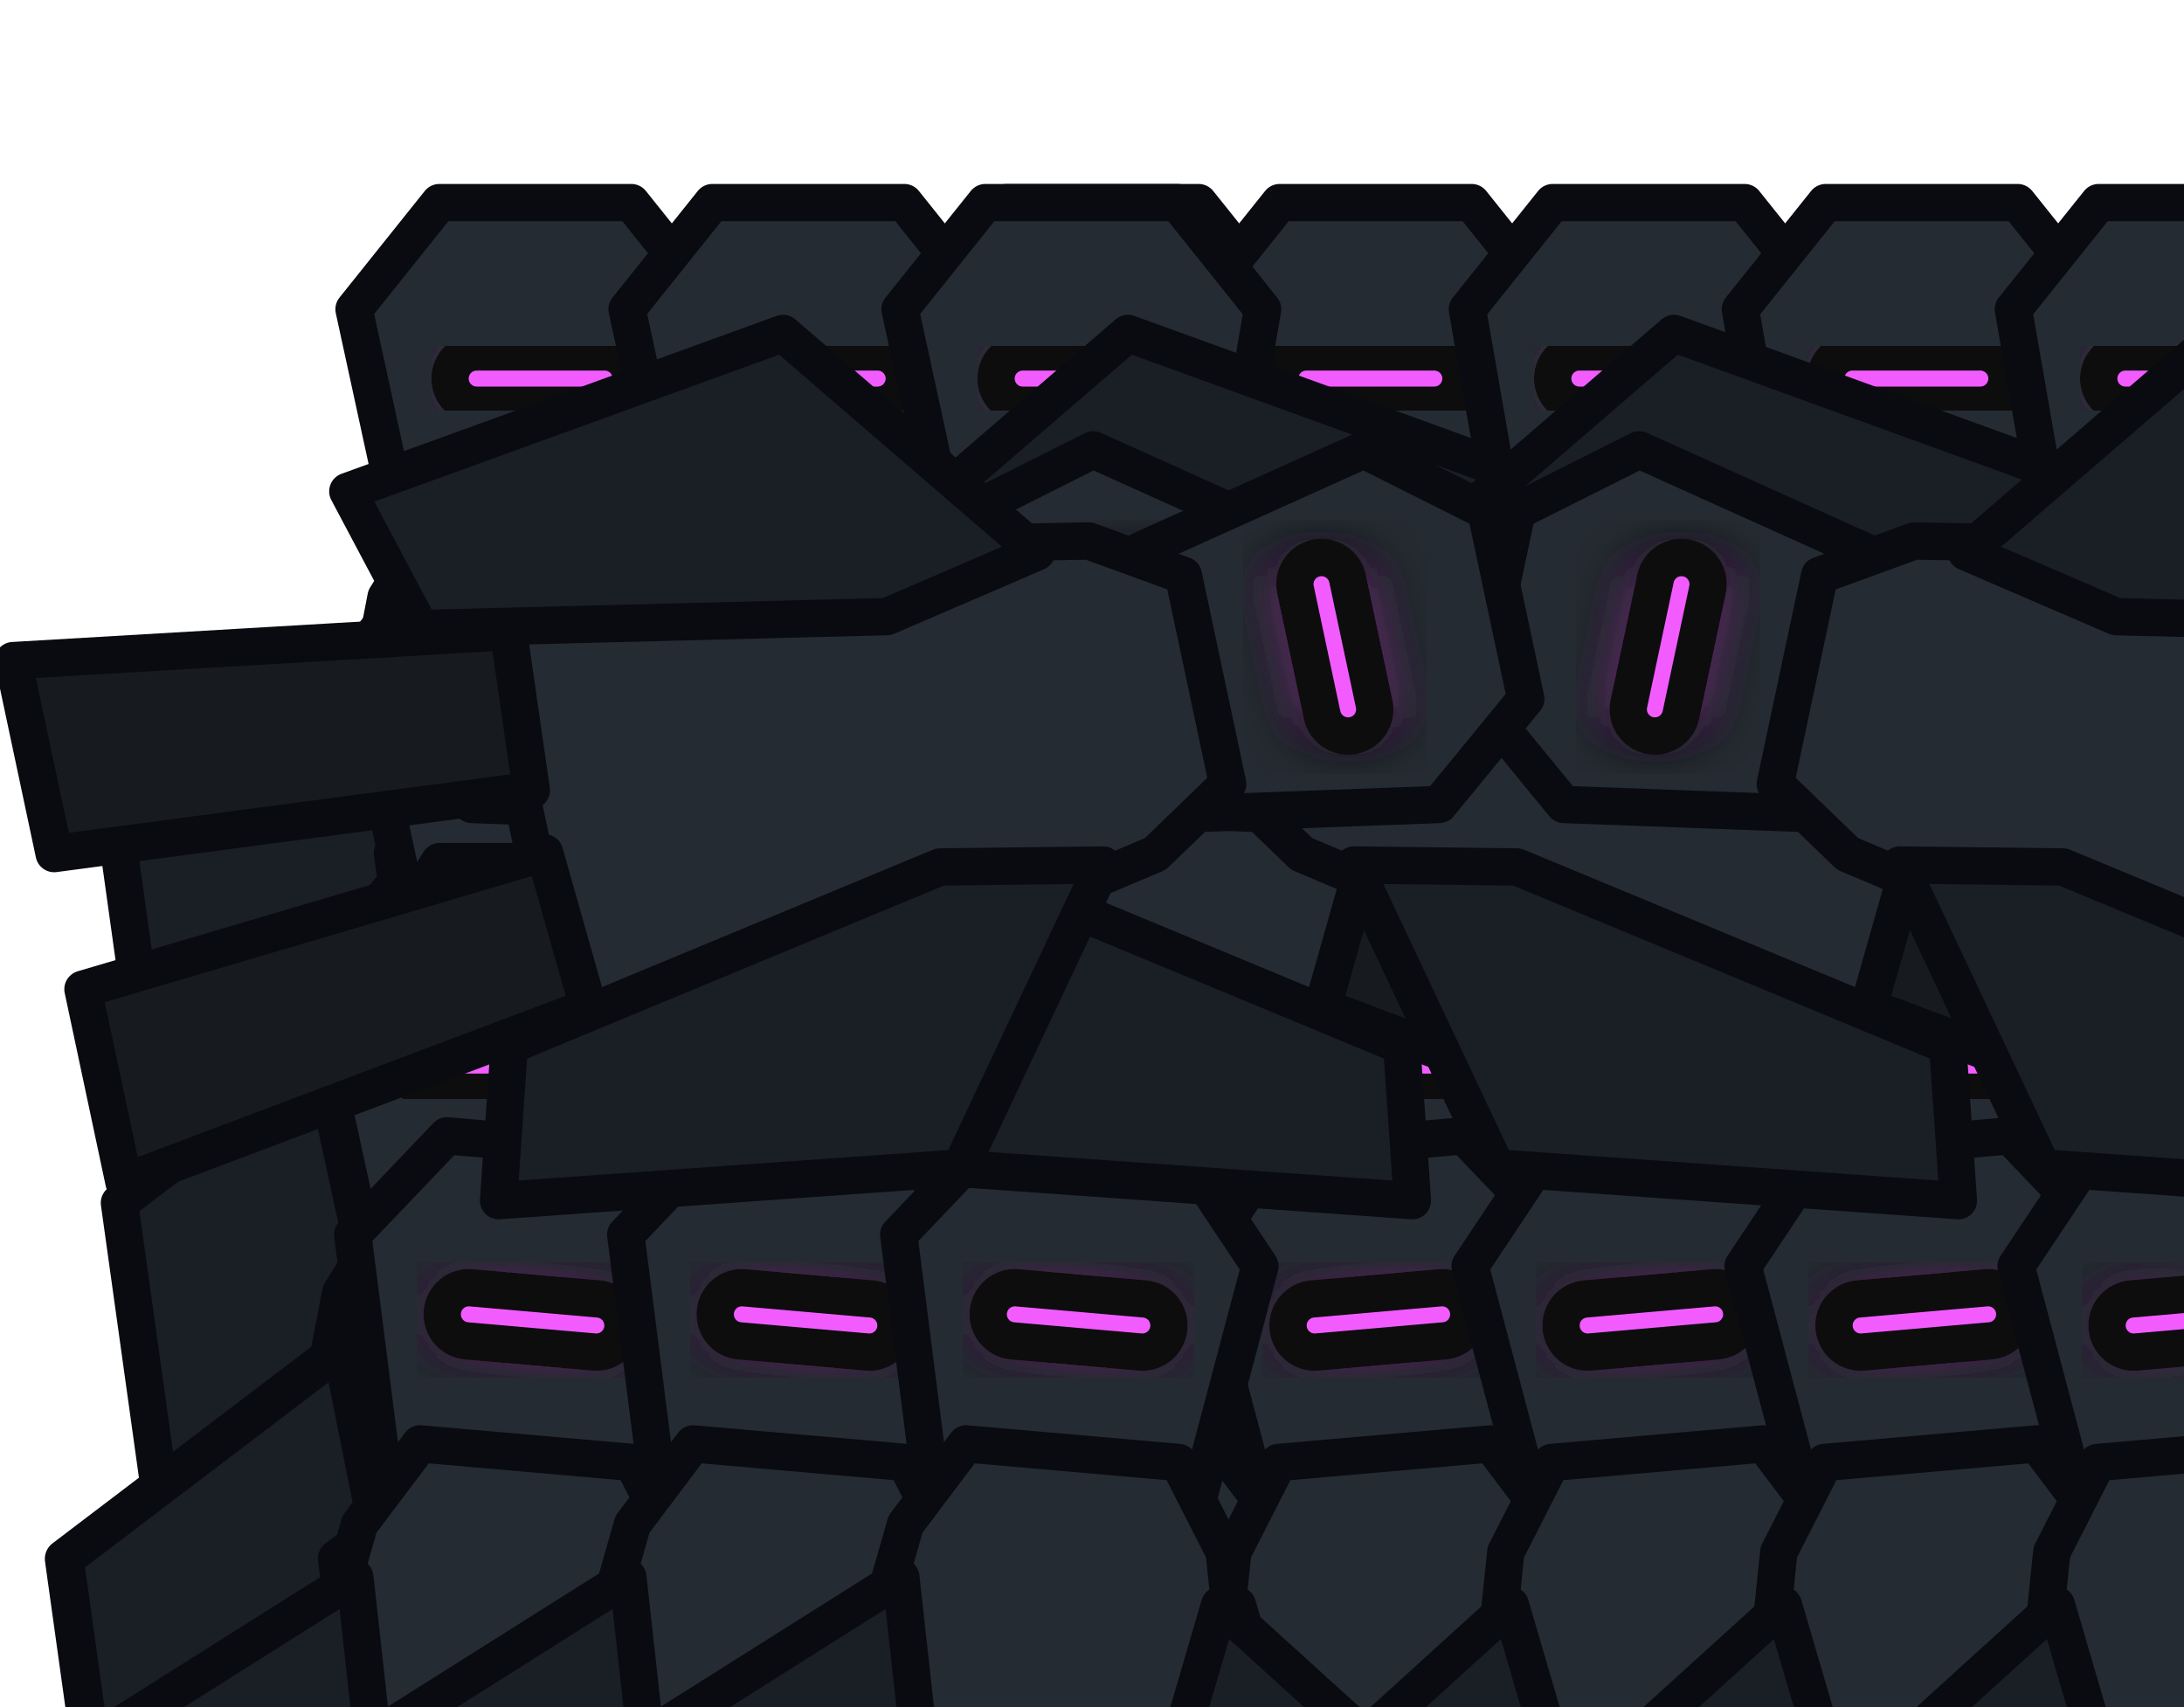
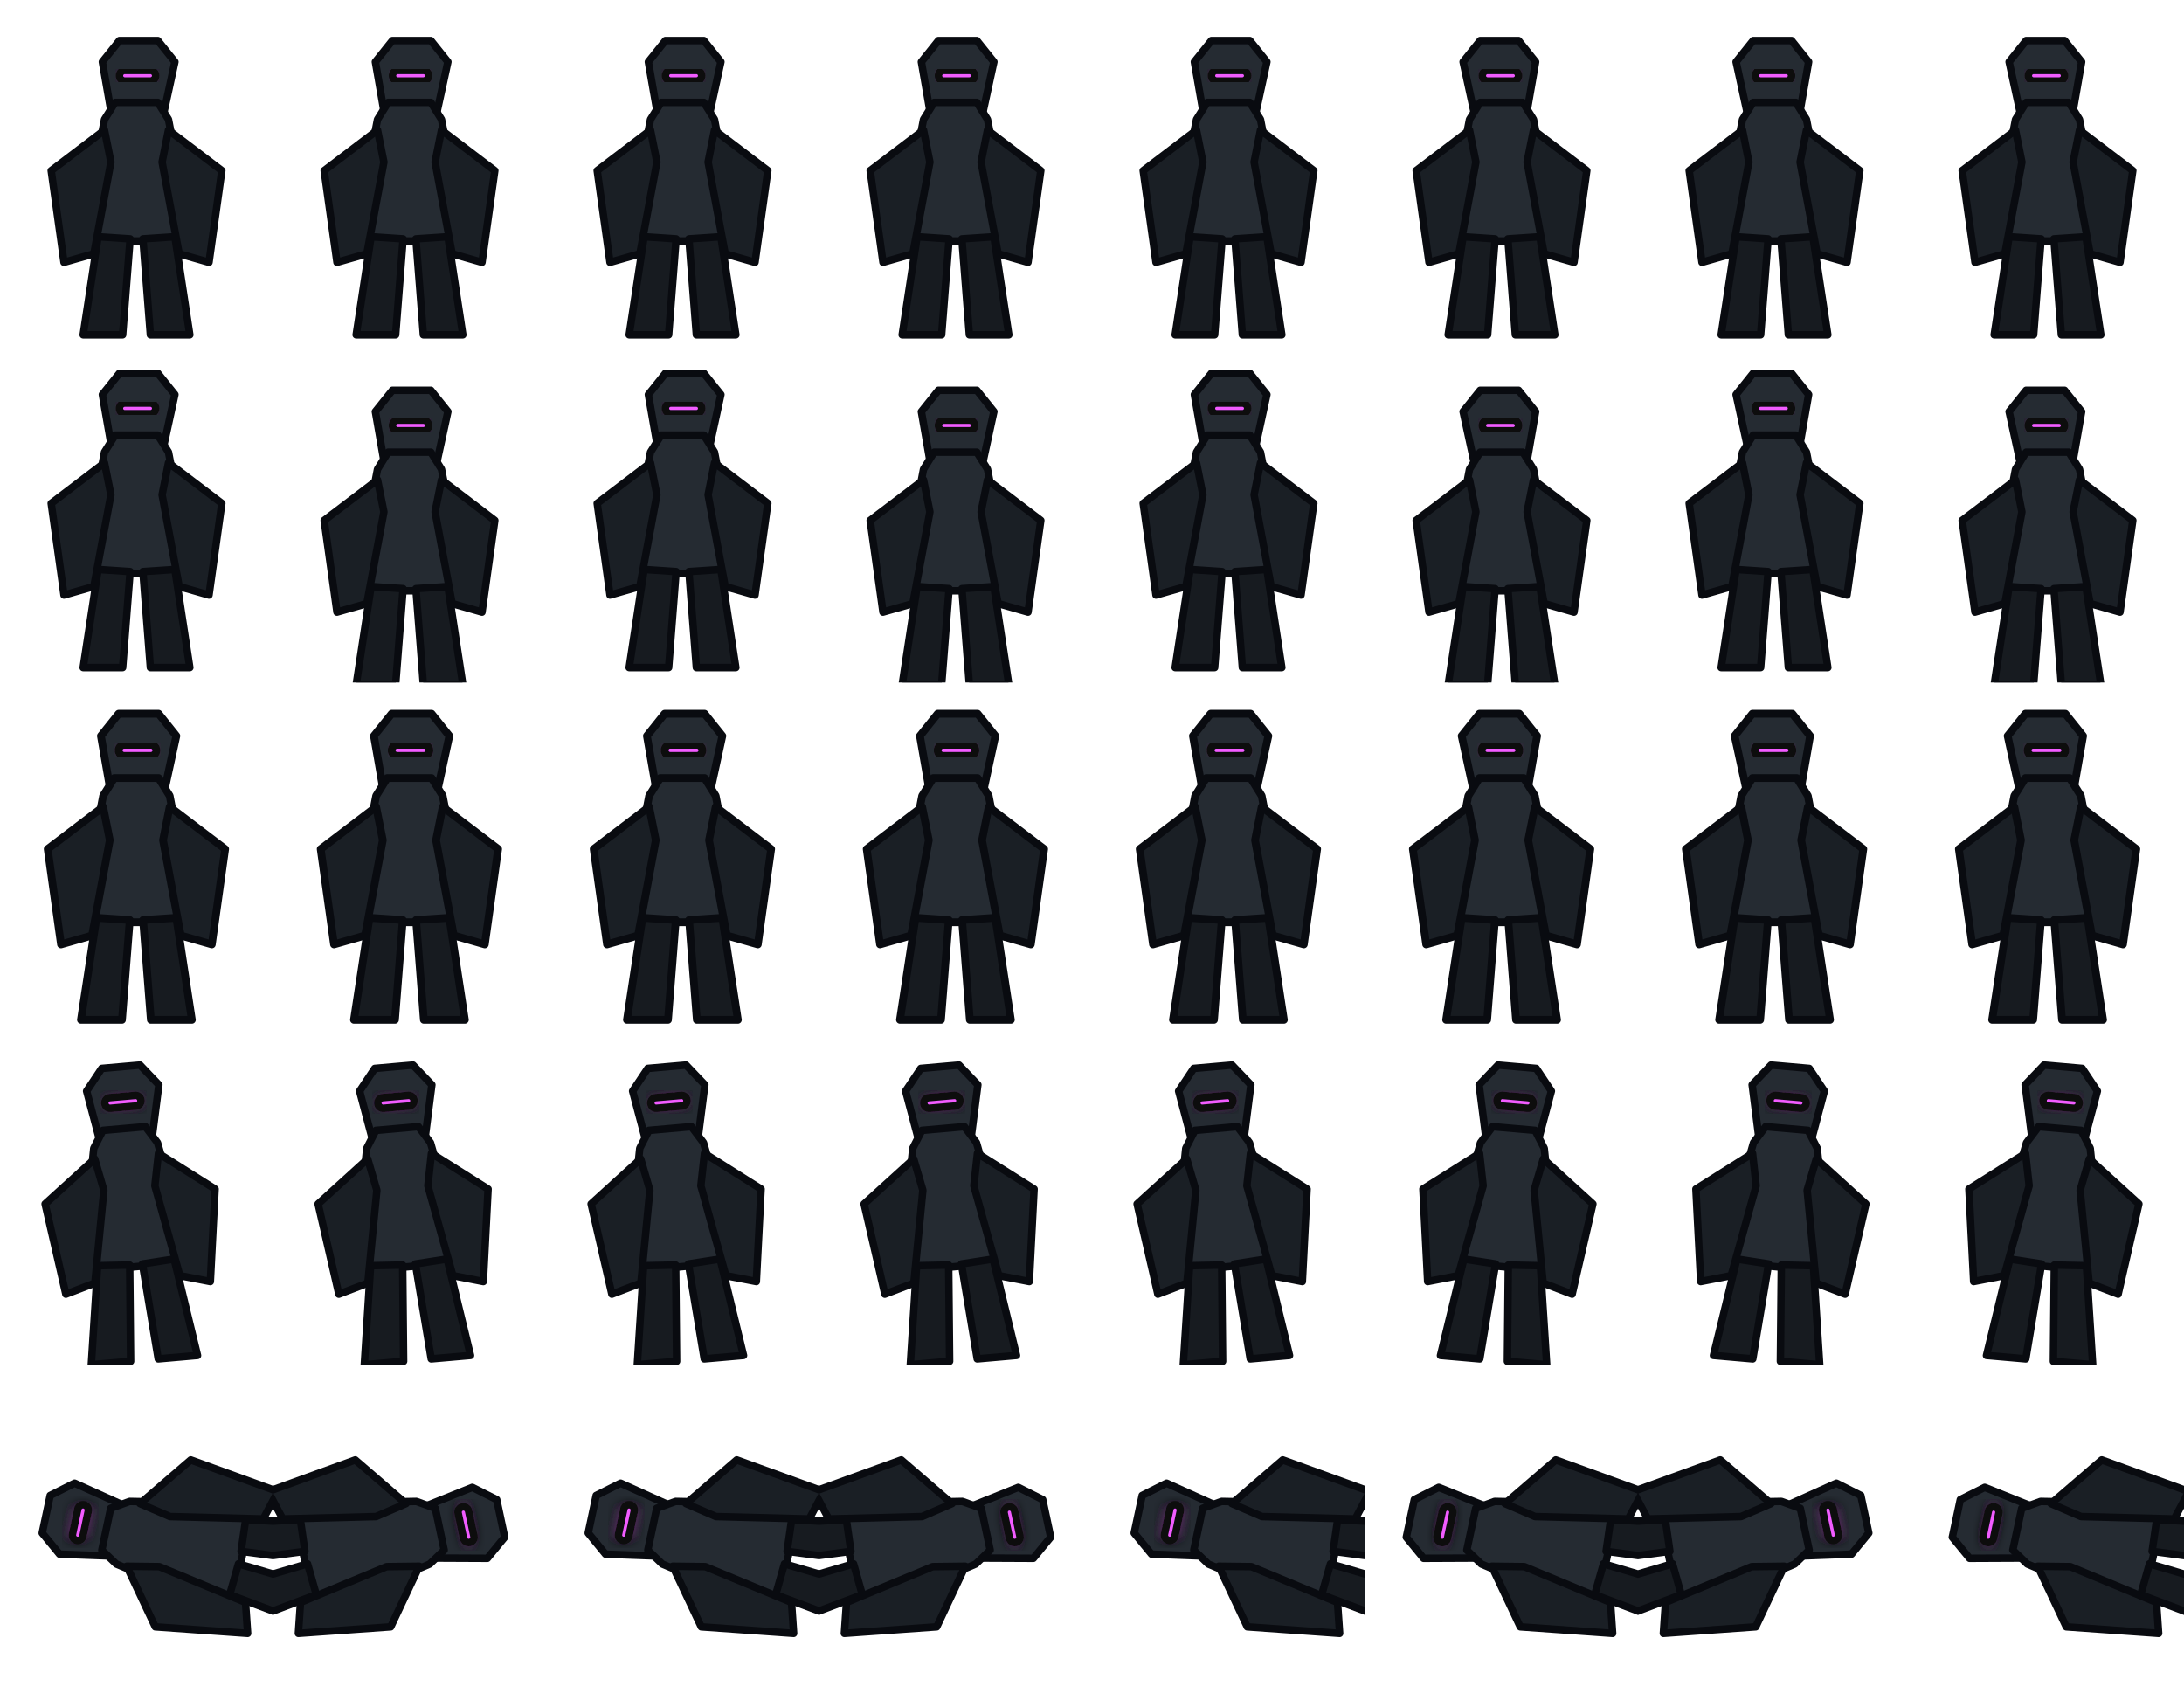
- <svg xmlns="http://www.w3.org/2000/svg" width="2048" height="1600" viewBox="0 0 2048 1600">
+ <svg xmlns="http://www.w3.org/2000/svg" xmlns:xlink="http://www.w3.org/1999/xlink" width="2048" height="1600" viewBox="0 0 2048 1600">
  <defs>
+     <clipPath id="frameclip">
+       <rect width="256" height="320" />
+     </clipPath>
    <linearGradient id="metal" x1="0" y1="0" x2="1" y2="1">
      <stop stop-color="#606975" />
      <stop offset=".5" stop-color="#2a3038" />
      <stop offset="1" stop-color="#101319" />
    </linearGradient>
    <filter id="glow">
      <feGaussianBlur stdDeviation="5" result="b" />
      <feMerge>
        <feMergeNode in="b" />
        <feMergeNode in="SourceGraphic" />
      </feMerge>
    </filter>
  </defs>
  <symbol id="s" viewBox="0 0 256 320">
    <g stroke="#090b10" stroke-width="7" stroke-linejoin="round">
      <path d="M96 58L112 38L148 38L164 58L154 104L104 104Z" fill="#252b32" opacity="1" />
      <rect x="112" y="66" width="34" height="10" rx="5" fill="#f25bff" filter="url(#glow)" />
      <path d="M98 112L108 96L148 96L158 112L180 226L76 226Z" fill="#252b32" opacity="1" />
      <path d="M98 122L48 160L60 246L88 238L104 152ZM158 122L208 160L196 246L168 238L152 152Z" fill="#1a1f25" opacity="1" />
      <path d="M92 222L122 224L115 314L78 314ZM134 224L164 222L178 314L141 314Z" fill="#171b20" opacity="1" />
    </g>
  </symbol>
-   <g transform="translate(0 0)">
-     <use href="#s" />
-   </g>
-   <g transform="translate(256 0)">
-     <use href="#s" />
-   </g>
-   <g transform="translate(512 0)">
-     <use href="#s" />
-   </g>
-   <g transform="translate(768 0)">
-     <use href="#s" />
-   </g>
-   <g transform="translate(1024 0)">
-     <use href="#s" />
-   </g>
-   <g transform="translate(1280 0) scale(-1 1) translate(-256 0)">
-     <use href="#s" />
-   </g>
-   <g transform="translate(1536 0) scale(-1 1) translate(-256 0)">
-     <use href="#s" />
-   </g>
-   <g transform="translate(1792 0) scale(-1 1) translate(-256 0)">
-     <use href="#s" />
-   </g>
-   <g transform="translate(0 312)">
-     <use href="#s" />
-   </g>
-   <g transform="translate(256 328)">
-     <use href="#s" />
-   </g>
-   <g transform="translate(512 312)">
-     <use href="#s" />
-   </g>
-   <g transform="translate(768 328)">
-     <use href="#s" />
-   </g>
-   <g transform="translate(1024 312)">
-     <use href="#s" />
-   </g>
-   <g transform="translate(1280 328) scale(-1 1) translate(-256 0)">
-     <use href="#s" />
-   </g>
-   <g transform="translate(1536 312) scale(-1 1) translate(-256 0)">
-     <use href="#s" />
-   </g>
-   <g transform="translate(1792 328) scale(-1 1) translate(-256 0)">
-     <use href="#s" />
-   </g>
-   <g transform="translate(0 640) translate(0 -4) scale(1.04) translate(-5 -6)">
-     <use href="#s" />
-   </g>
-   <g transform="translate(256 640) translate(0 -4) scale(1.04) translate(-5 -6)">
-     <use href="#s" />
-   </g>
-   <g transform="translate(512 640) translate(0 -4) scale(1.04) translate(-5 -6)">
-     <use href="#s" />
-   </g>
-   <g transform="translate(768 640) translate(0 -4) scale(1.04) translate(-5 -6)">
-     <use href="#s" />
-   </g>
-   <g transform="translate(1024 640) translate(0 -4) scale(1.04) translate(-5 -6)">
-     <use href="#s" />
-   </g>
-   <g transform="translate(1280 640) scale(-1 1) translate(-256 0) translate(0 -4) scale(1.04) translate(-5 -6)">
-     <use href="#s" />
-   </g>
-   <g transform="translate(1536 640) scale(-1 1) translate(-256 0) translate(0 -4) scale(1.04) translate(-5 -6)">
-     <use href="#s" />
-   </g>
-   <g transform="translate(1792 640) scale(-1 1) translate(-256 0) translate(0 -4) scale(1.04) translate(-5 -6)">
-     <use href="#s" />
-   </g>
-   <g transform="translate(0 960) translate(-6 2) rotate(-5 128 160)">
-     <use href="#s" />
-   </g>
-   <g transform="translate(256 960) translate(-6 2) rotate(-5 128 160)">
-     <use href="#s" />
-   </g>
-   <g transform="translate(512 960) translate(-6 2) rotate(-5 128 160)">
-     <use href="#s" />
-   </g>
-   <g transform="translate(768 960) translate(-6 2) rotate(-5 128 160)">
-     <use href="#s" />
-   </g>
-   <g transform="translate(1024 960) translate(-6 2) rotate(-5 128 160)">
-     <use href="#s" />
-   </g>
-   <g transform="translate(1280 960) scale(-1 1) translate(-256 0) translate(-6 2) rotate(-5 128 160)">
-     <use href="#s" />
-   </g>
-   <g transform="translate(1536 960) scale(-1 1) translate(-256 0) translate(-6 2) rotate(-5 128 160)">
-     <use href="#s" />
-   </g>
-   <g transform="translate(1792 960) scale(-1 1) translate(-256 0) translate(-6 2) rotate(-5 128 160)">
-     <use href="#s" />
-   </g>
-   <g transform="translate(0 1280) rotate(-78 128 160) translate(0 35)">
-     <use href="#s" />
-   </g>
-   <g transform="translate(256 1280) rotate(78 128 160) translate(0 35)">
-     <use href="#s" />
-   </g>
-   <g transform="translate(512 1280) rotate(-78 128 160) translate(0 35)">
-     <use href="#s" />
-   </g>
-   <g transform="translate(768 1280) rotate(78 128 160) translate(0 35)">
-     <use href="#s" />
-   </g>
-   <g transform="translate(1024 1280) rotate(-78 128 160) translate(0 35)">
-     <use href="#s" />
-   </g>
-   <g transform="translate(1280 1280) scale(-1 1) translate(-256 0) rotate(78 128 160) translate(0 35)">
-     <use href="#s" />
-   </g>
-   <g transform="translate(1536 1280) scale(-1 1) translate(-256 0) rotate(-78 128 160) translate(0 35)">
-     <use href="#s" />
-   </g>
-   <g transform="translate(1792 1280) scale(-1 1) translate(-256 0) rotate(78 128 160) translate(0 35)">
-     <use href="#s" />
+   <g transform="translate(0 0)" clip-path="url(#frameclip)">
+     <g transform="translate(0 0)">
+       <use xlink:href="#s" width="256" height="320" />
+     </g>
+   </g>
+   <g transform="translate(256 0)" clip-path="url(#frameclip)">
+     <g transform="translate(0 0)">
+       <use xlink:href="#s" width="256" height="320" />
+     </g>
+   </g>
+   <g transform="translate(512 0)" clip-path="url(#frameclip)">
+     <g transform="translate(0 0)">
+       <use xlink:href="#s" width="256" height="320" />
+     </g>
+   </g>
+   <g transform="translate(768 0)" clip-path="url(#frameclip)">
+     <g transform="translate(0 0)">
+       <use xlink:href="#s" width="256" height="320" />
+     </g>
+   </g>
+   <g transform="translate(1024 0)" clip-path="url(#frameclip)">
+     <g transform="translate(0 0)">
+       <use xlink:href="#s" width="256" height="320" />
+     </g>
+   </g>
+   <g transform="translate(1280 0)" clip-path="url(#frameclip)">
+     <g transform="translate(0 0) scale(-1 1) translate(-256 0)">
+       <use xlink:href="#s" width="256" height="320" />
+     </g>
+   </g>
+   <g transform="translate(1536 0)" clip-path="url(#frameclip)">
+     <g transform="translate(0 0) scale(-1 1) translate(-256 0)">
+       <use xlink:href="#s" width="256" height="320" />
+     </g>
+   </g>
+   <g transform="translate(1792 0)" clip-path="url(#frameclip)">
+     <g transform="translate(0 0) scale(-1 1) translate(-256 0)">
+       <use xlink:href="#s" width="256" height="320" />
+     </g>
+   </g>
+   <g transform="translate(0 320)" clip-path="url(#frameclip)">
+     <g transform="translate(0 -8)">
+       <use xlink:href="#s" width="256" height="320" />
+     </g>
+   </g>
+   <g transform="translate(256 320)" clip-path="url(#frameclip)">
+     <g transform="translate(0 8)">
+       <use xlink:href="#s" width="256" height="320" />
+     </g>
+   </g>
+   <g transform="translate(512 320)" clip-path="url(#frameclip)">
+     <g transform="translate(0 -8)">
+       <use xlink:href="#s" width="256" height="320" />
+     </g>
+   </g>
+   <g transform="translate(768 320)" clip-path="url(#frameclip)">
+     <g transform="translate(0 8)">
+       <use xlink:href="#s" width="256" height="320" />
+     </g>
+   </g>
+   <g transform="translate(1024 320)" clip-path="url(#frameclip)">
+     <g transform="translate(0 -8)">
+       <use xlink:href="#s" width="256" height="320" />
+     </g>
+   </g>
+   <g transform="translate(1280 320)" clip-path="url(#frameclip)">
+     <g transform="translate(0 8) scale(-1 1) translate(-256 0)">
+       <use xlink:href="#s" width="256" height="320" />
+     </g>
+   </g>
+   <g transform="translate(1536 320)" clip-path="url(#frameclip)">
+     <g transform="translate(0 -8) scale(-1 1) translate(-256 0)">
+       <use xlink:href="#s" width="256" height="320" />
+     </g>
+   </g>
+   <g transform="translate(1792 320)" clip-path="url(#frameclip)">
+     <g transform="translate(0 8) scale(-1 1) translate(-256 0)">
+       <use xlink:href="#s" width="256" height="320" />
+     </g>
+   </g>
+   <g transform="translate(0 640)" clip-path="url(#frameclip)">
+     <g transform="translate(0 0) translate(0 -4) scale(1.04) translate(-5 -6)">
+       <use xlink:href="#s" width="256" height="320" />
+     </g>
+   </g>
+   <g transform="translate(256 640)" clip-path="url(#frameclip)">
+     <g transform="translate(0 0) translate(0 -4) scale(1.04) translate(-5 -6)">
+       <use xlink:href="#s" width="256" height="320" />
+     </g>
+   </g>
+   <g transform="translate(512 640)" clip-path="url(#frameclip)">
+     <g transform="translate(0 0) translate(0 -4) scale(1.04) translate(-5 -6)">
+       <use xlink:href="#s" width="256" height="320" />
+     </g>
+   </g>
+   <g transform="translate(768 640)" clip-path="url(#frameclip)">
+     <g transform="translate(0 0) translate(0 -4) scale(1.04) translate(-5 -6)">
+       <use xlink:href="#s" width="256" height="320" />
+     </g>
+   </g>
+   <g transform="translate(1024 640)" clip-path="url(#frameclip)">
+     <g transform="translate(0 0) translate(0 -4) scale(1.04) translate(-5 -6)">
+       <use xlink:href="#s" width="256" height="320" />
+     </g>
+   </g>
+   <g transform="translate(1280 640)" clip-path="url(#frameclip)">
+     <g transform="translate(0 0) scale(-1 1) translate(-256 0) translate(0 -4) scale(1.04) translate(-5 -6)">
+       <use xlink:href="#s" width="256" height="320" />
+     </g>
+   </g>
+   <g transform="translate(1536 640)" clip-path="url(#frameclip)">
+     <g transform="translate(0 0) scale(-1 1) translate(-256 0) translate(0 -4) scale(1.04) translate(-5 -6)">
+       <use xlink:href="#s" width="256" height="320" />
+     </g>
+   </g>
+   <g transform="translate(1792 640)" clip-path="url(#frameclip)">
+     <g transform="translate(0 0) scale(-1 1) translate(-256 0) translate(0 -4) scale(1.04) translate(-5 -6)">
+       <use xlink:href="#s" width="256" height="320" />
+     </g>
+   </g>
+   <g transform="translate(0 960)" clip-path="url(#frameclip)">
+     <g transform="translate(0 0) translate(-6 2) rotate(-5 128 160)">
+       <use xlink:href="#s" width="256" height="320" />
+     </g>
+   </g>
+   <g transform="translate(256 960)" clip-path="url(#frameclip)">
+     <g transform="translate(0 0) translate(-6 2) rotate(-5 128 160)">
+       <use xlink:href="#s" width="256" height="320" />
+     </g>
+   </g>
+   <g transform="translate(512 960)" clip-path="url(#frameclip)">
+     <g transform="translate(0 0) translate(-6 2) rotate(-5 128 160)">
+       <use xlink:href="#s" width="256" height="320" />
+     </g>
+   </g>
+   <g transform="translate(768 960)" clip-path="url(#frameclip)">
+     <g transform="translate(0 0) translate(-6 2) rotate(-5 128 160)">
+       <use xlink:href="#s" width="256" height="320" />
+     </g>
+   </g>
+   <g transform="translate(1024 960)" clip-path="url(#frameclip)">
+     <g transform="translate(0 0) translate(-6 2) rotate(-5 128 160)">
+       <use xlink:href="#s" width="256" height="320" />
+     </g>
+   </g>
+   <g transform="translate(1280 960)" clip-path="url(#frameclip)">
+     <g transform="translate(0 0) scale(-1 1) translate(-256 0) translate(-6 2) rotate(-5 128 160)">
+       <use xlink:href="#s" width="256" height="320" />
+     </g>
+   </g>
+   <g transform="translate(1536 960)" clip-path="url(#frameclip)">
+     <g transform="translate(0 0) scale(-1 1) translate(-256 0) translate(-6 2) rotate(-5 128 160)">
+       <use xlink:href="#s" width="256" height="320" />
+     </g>
+   </g>
+   <g transform="translate(1792 960)" clip-path="url(#frameclip)">
+     <g transform="translate(0 0) scale(-1 1) translate(-256 0) translate(-6 2) rotate(-5 128 160)">
+       <use xlink:href="#s" width="256" height="320" />
+     </g>
+   </g>
+   <g transform="translate(0 1280)" clip-path="url(#frameclip)">
+     <g transform="translate(0 0) rotate(-78 128 160) translate(0 35)">
+       <use xlink:href="#s" width="256" height="320" />
+     </g>
+   </g>
+   <g transform="translate(256 1280)" clip-path="url(#frameclip)">
+     <g transform="translate(0 0) rotate(78 128 160) translate(0 35)">
+       <use xlink:href="#s" width="256" height="320" />
+     </g>
+   </g>
+   <g transform="translate(512 1280)" clip-path="url(#frameclip)">
+     <g transform="translate(0 0) rotate(-78 128 160) translate(0 35)">
+       <use xlink:href="#s" width="256" height="320" />
+     </g>
+   </g>
+   <g transform="translate(768 1280)" clip-path="url(#frameclip)">
+     <g transform="translate(0 0) rotate(78 128 160) translate(0 35)">
+       <use xlink:href="#s" width="256" height="320" />
+     </g>
+   </g>
+   <g transform="translate(1024 1280)" clip-path="url(#frameclip)">
+     <g transform="translate(0 0) rotate(-78 128 160) translate(0 35)">
+       <use xlink:href="#s" width="256" height="320" />
+     </g>
+   </g>
+   <g transform="translate(1280 1280)" clip-path="url(#frameclip)">
+     <g transform="translate(0 0) scale(-1 1) translate(-256 0) rotate(78 128 160) translate(0 35)">
+       <use xlink:href="#s" width="256" height="320" />
+     </g>
+   </g>
+   <g transform="translate(1536 1280)" clip-path="url(#frameclip)">
+     <g transform="translate(0 0) scale(-1 1) translate(-256 0) rotate(-78 128 160) translate(0 35)">
+       <use xlink:href="#s" width="256" height="320" />
+     </g>
+   </g>
+   <g transform="translate(1792 1280)" clip-path="url(#frameclip)">
+     <g transform="translate(0 0) scale(-1 1) translate(-256 0) rotate(78 128 160) translate(0 35)">
+       <use xlink:href="#s" width="256" height="320" />
+     </g>
  </g>
</svg>
